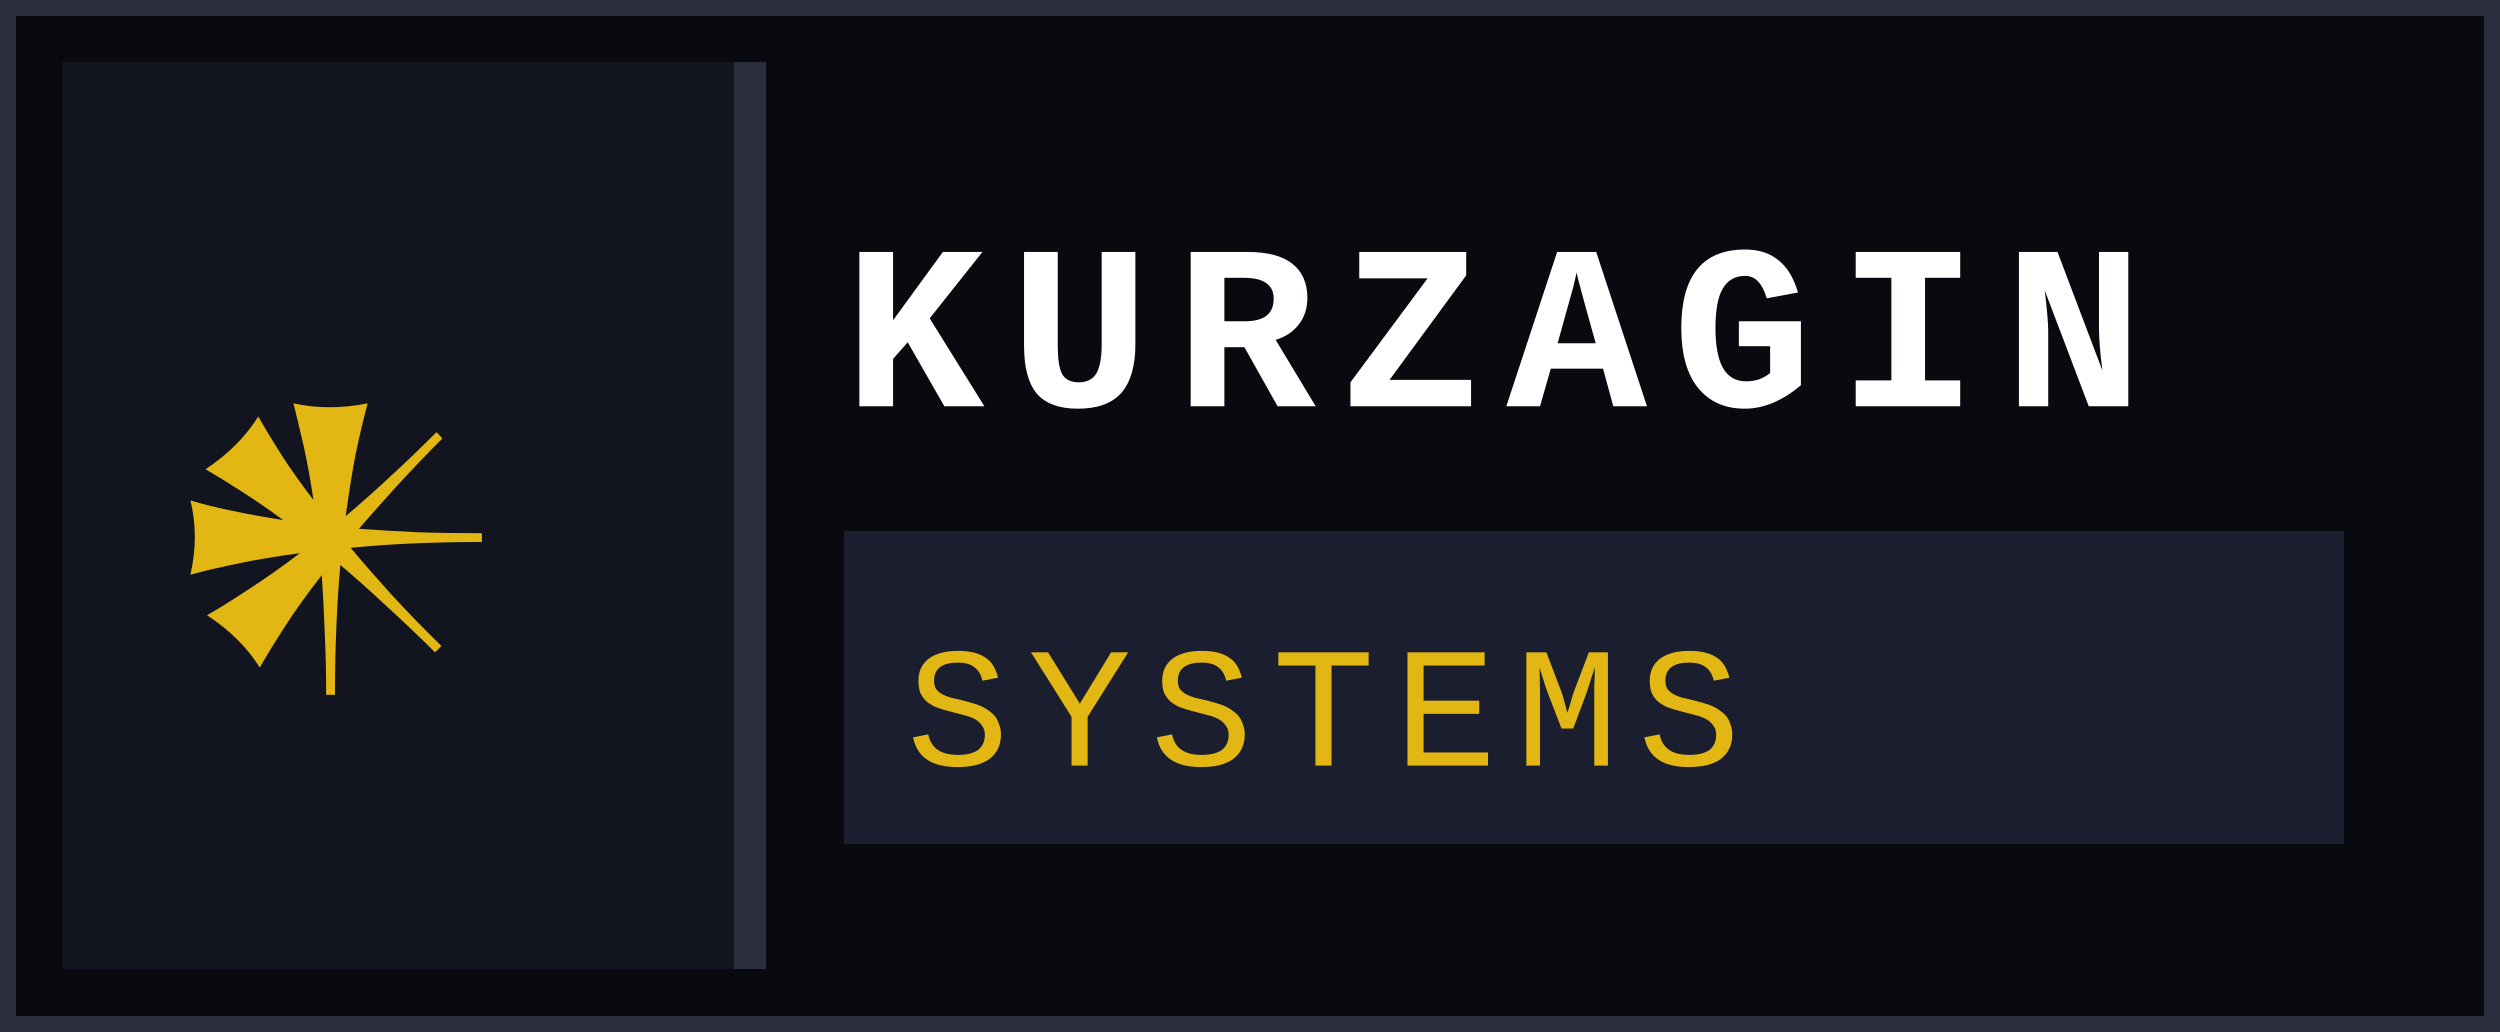
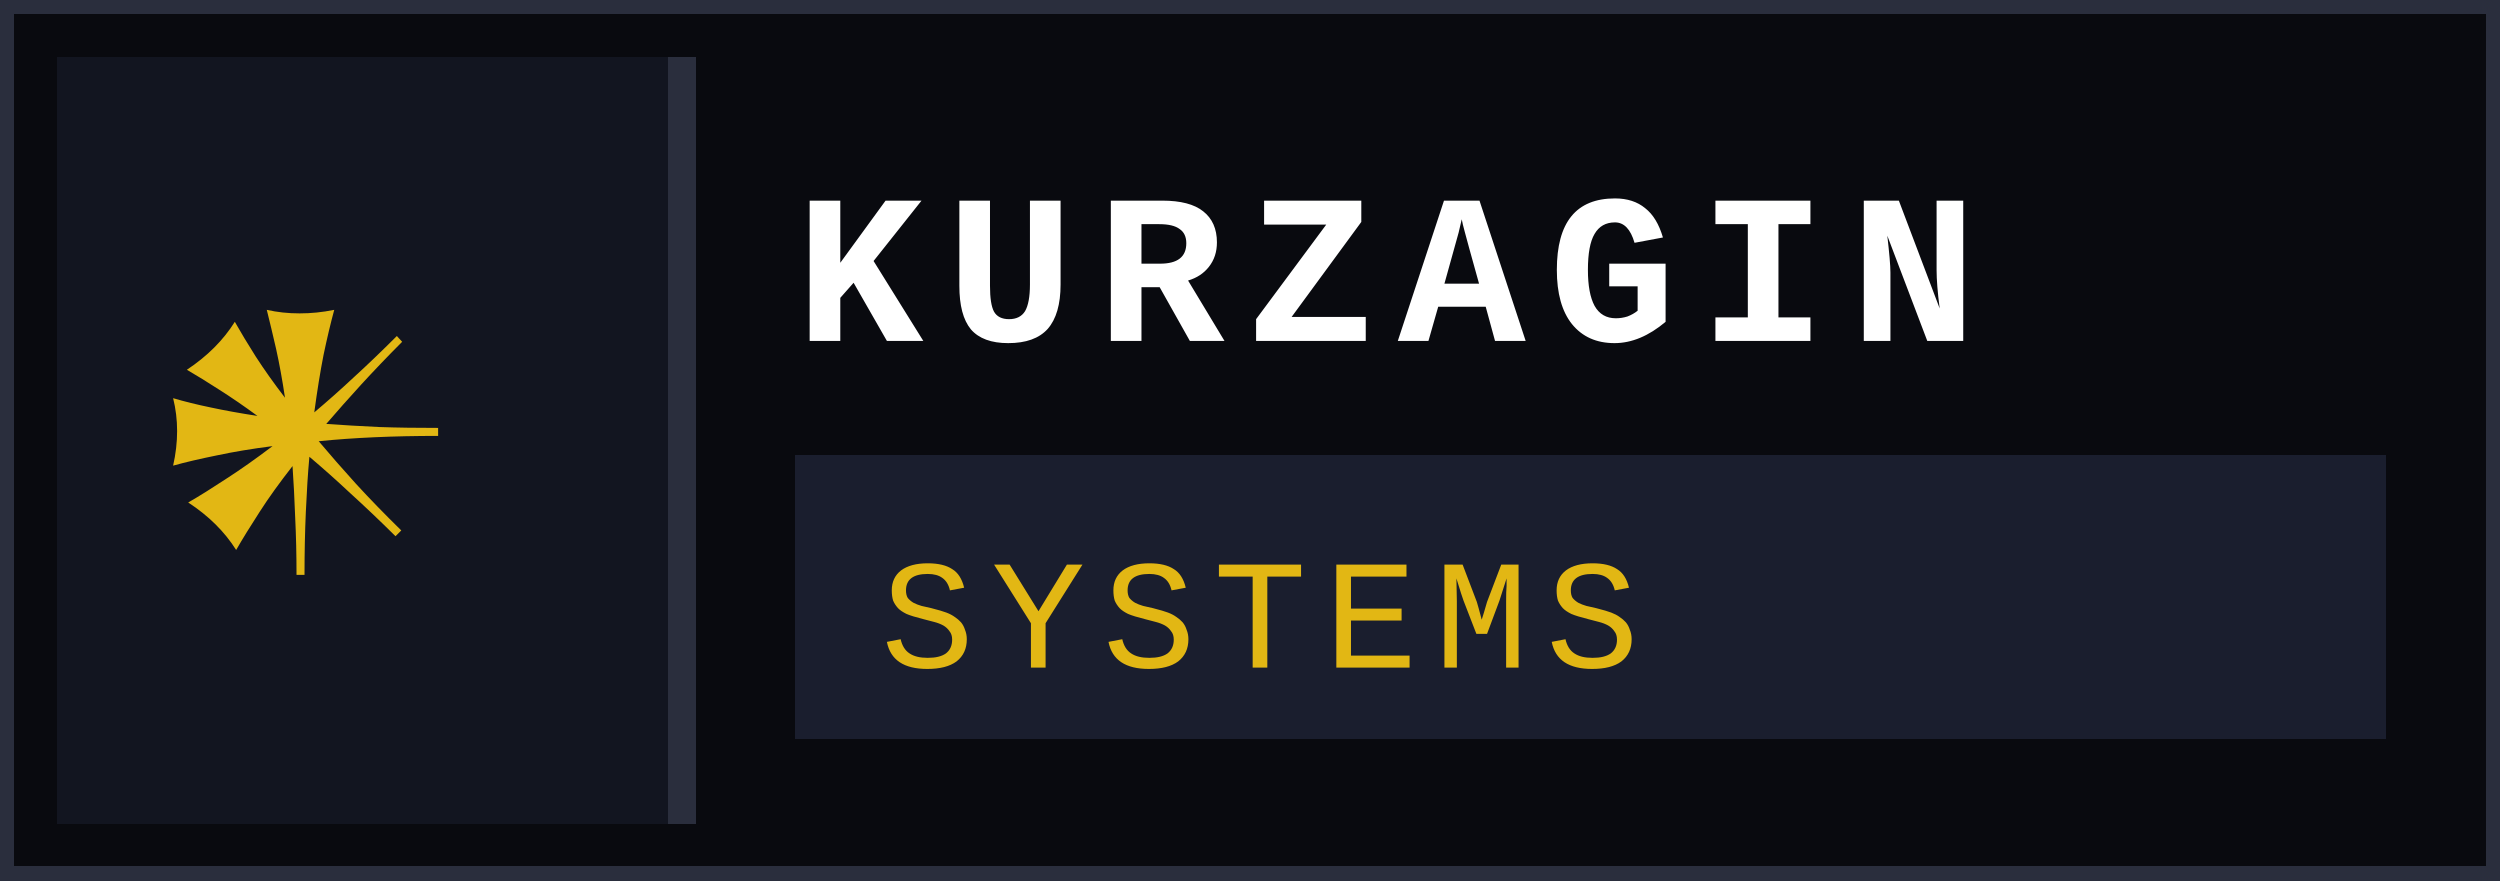
- <svg xmlns="http://www.w3.org/2000/svg" width="80" height="33" viewBox="0 0 80 33" shape-rendering="crispEdges">
+ <svg xmlns="http://www.w3.org/2000/svg" width="88" height="31" viewBox="0 0 88 31" shape-rendering="crispEdges">
  <defs>
    <style>
      .krzgn-mono { font-family: monospace, "Courier New", sans-serif; font-size: 7.5px; font-weight: bold; letter-spacing: 0.8px; }
      .krzgn-sub { font-family: monospace, "Courier New", sans-serif; font-size: 5.5px; letter-spacing: 0.6px; }
      .cuneiform { font-size: 11px; font-family: "Segoe UI Historic", "Noto Sans Cuneiform", monospace, sans-serif; }
    </style>
  </defs>
-   <rect x="0" y="0" width="80" height="33" fill="#090a0f" stroke="#2a2e3d" stroke-width="1" />
-   <rect x="2" y="2" width="22" height="29" fill="#121520" />
-   <text x="5" y="21" fill="#e2b714" class="cuneiform">𒀭</text>
-   <line x1="24" y1="2" x2="24" y2="31" stroke="#2a2e3d" />
-   <text x="27" y="13" fill="#ffffff" class="krzgn-mono">KURZAGIN</text>
-   <rect x="27" y="17" width="48" height="10" fill="#1a1e2e" />
-   <text x="29" y="24.5" fill="#e2b714" class="krzgn-sub">SYSTEMS</text>
+   <rect x="0" y="0" width="88" height="31" fill="#090a0f" stroke="#2a2e3d" stroke-width="1" />
+   <rect x="2" y="2" width="22" height="27" fill="#121520" />
+   <text x="5" y="19" fill="#e2b714" class="cuneiform">𒀭</text>
+   <line x1="24" y1="2" x2="24" y2="29" stroke="#2a2e3d" />
+   <text x="28" y="12" fill="#ffffff" class="krzgn-mono">KURZAGIN</text>
+   <rect x="28" y="16" width="56" height="10" fill="#1a1e2e" />
+   <text x="31" y="23.5" fill="#e2b714" class="krzgn-sub">SYSTEMS</text>
</svg>
